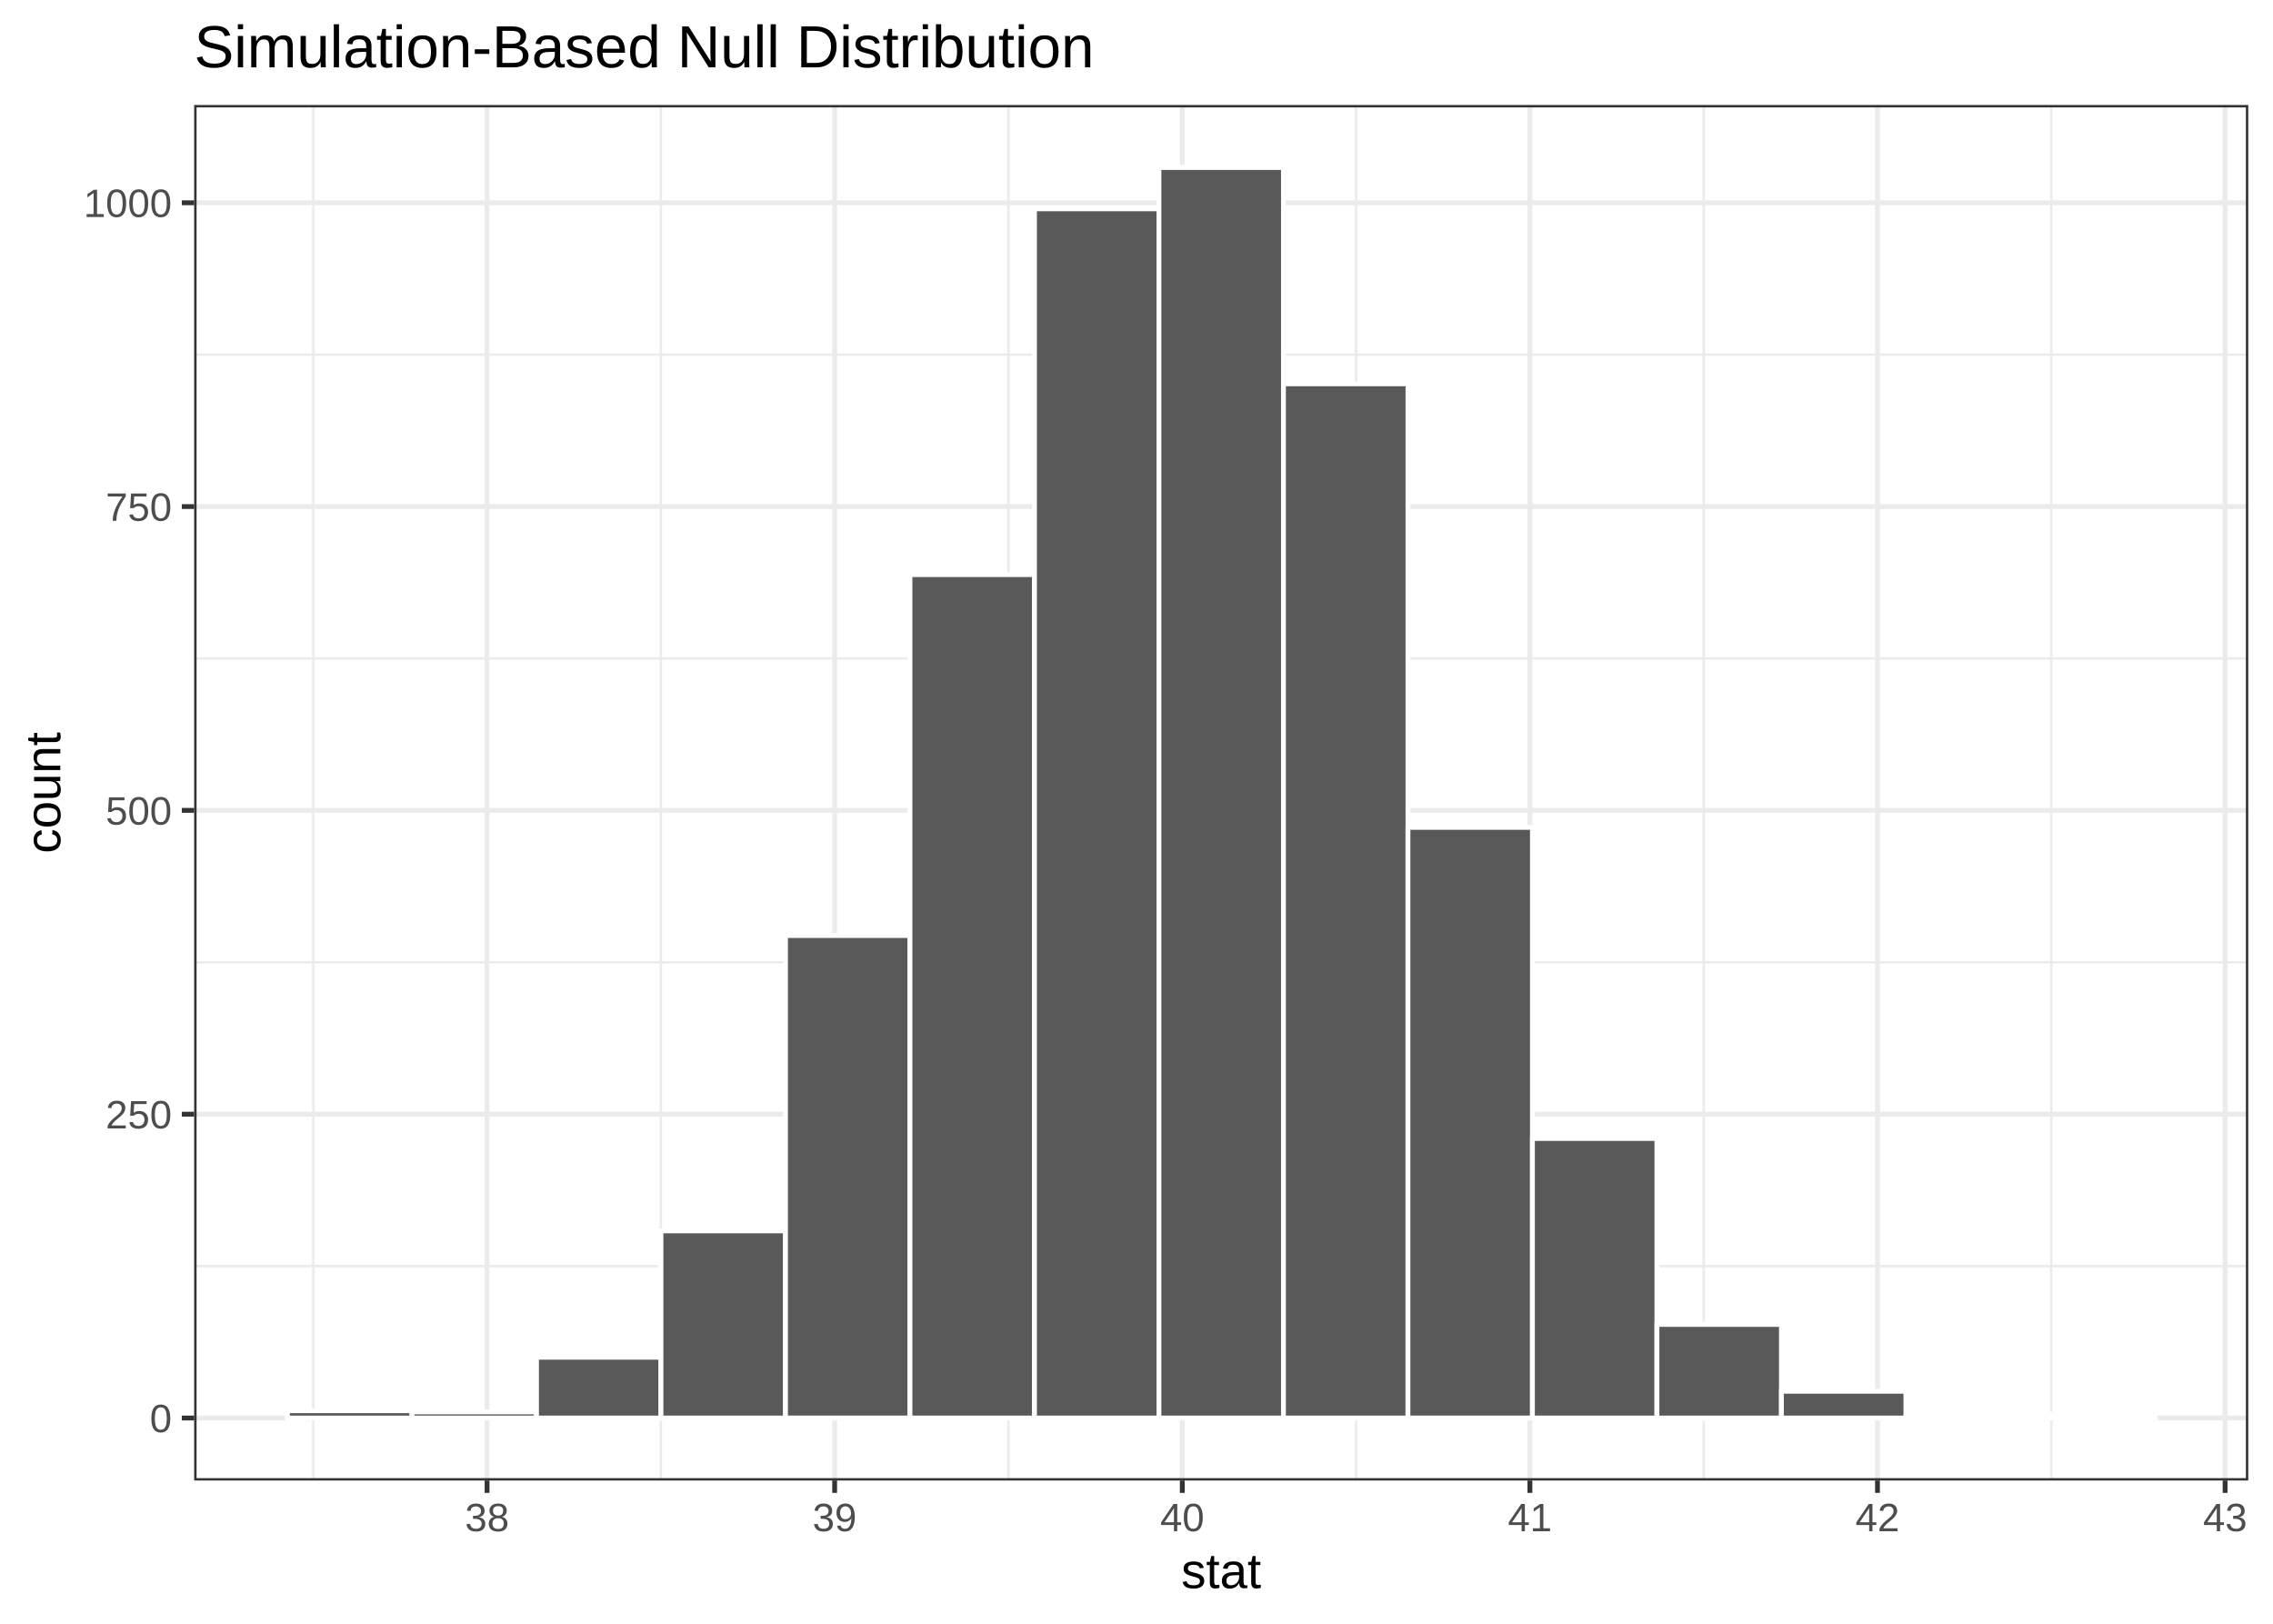
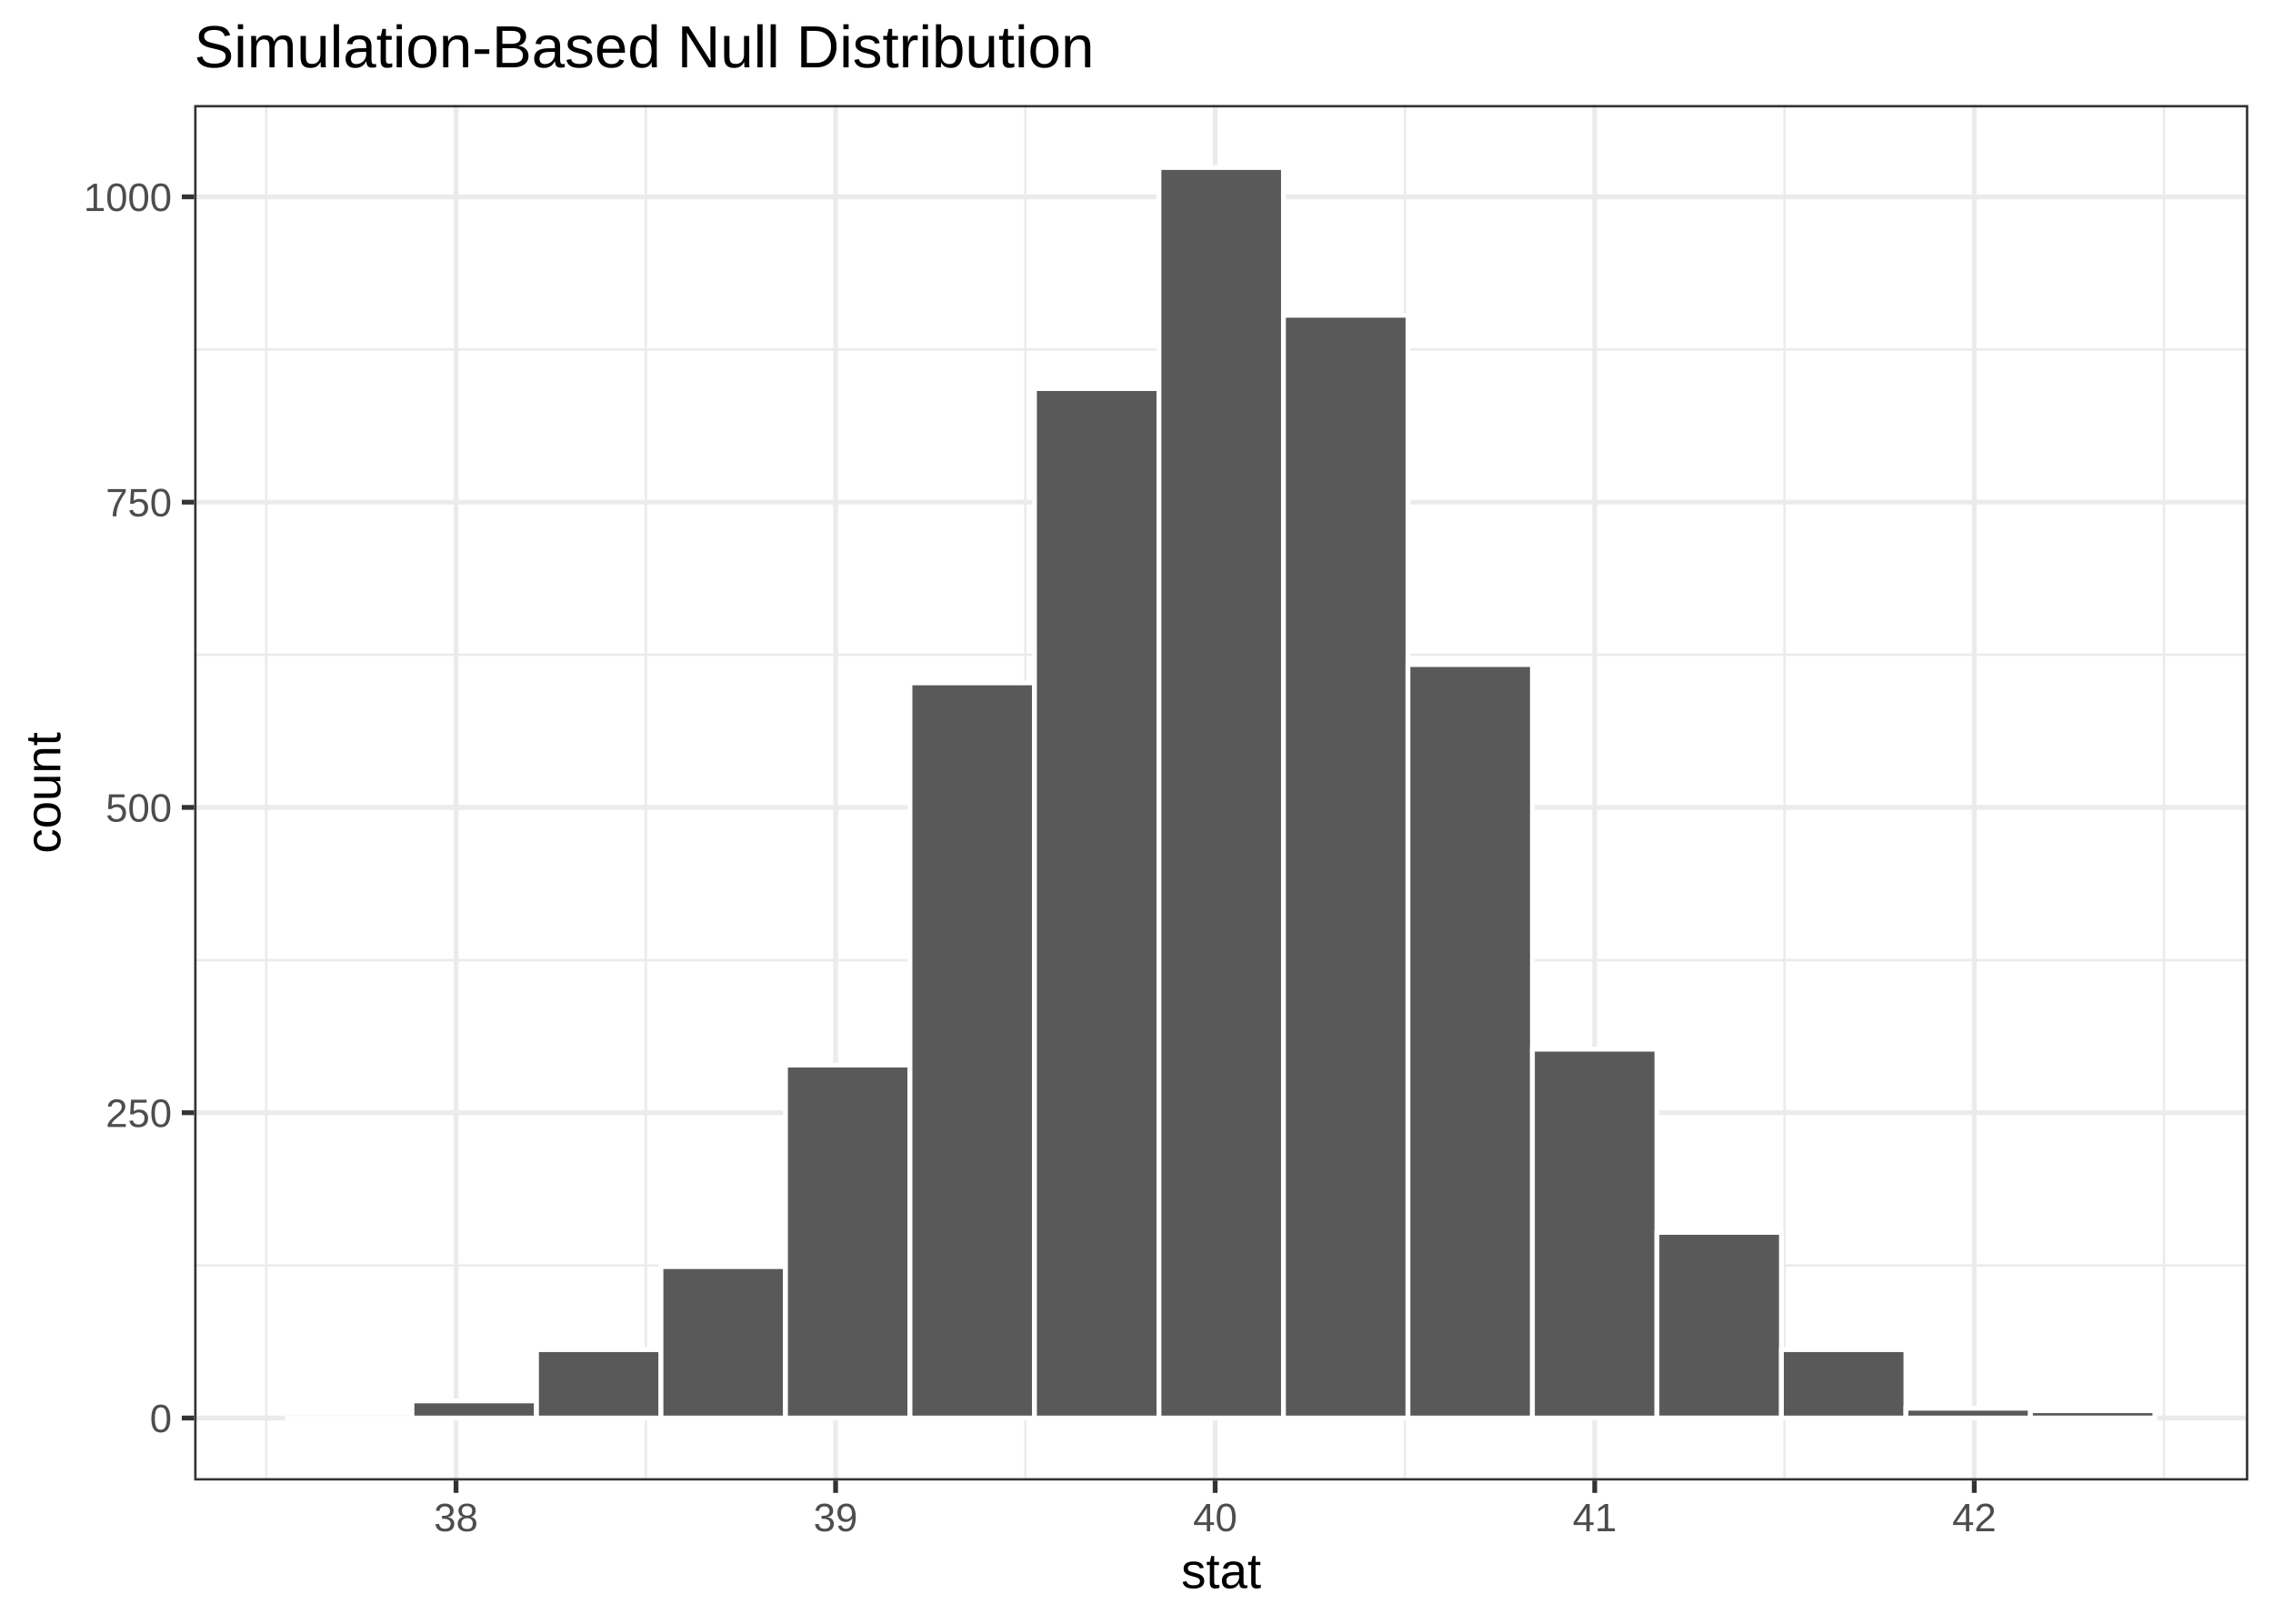
<svg xmlns="http://www.w3.org/2000/svg" class="svglite" width="504.00pt" height="360.00pt" viewBox="0 0 504.00 360.00">
  <defs>
    <style type="text/css">
    .svglite line, .svglite polyline, .svglite polygon, .svglite path, .svglite rect, .svglite circle {
      fill: none;
      stroke: #000000;
      stroke-linecap: round;
      stroke-linejoin: round;
      stroke-miterlimit: 10.00;
    }
  </style>
  </defs>
  <rect width="100%" height="100%" style="stroke: none; fill: none;" />
  <defs>
    <clipPath id="cpMC4wMHw1MDQuMDB8MC4wMHwzNjAuMDA=">
      <rect x="0.00" y="0.00" width="504.00" height="360.00" />
    </clipPath>
  </defs>
  <g clip-path="url(#cpMC4wMHw1MDQuMDB8MC4wMHwzNjAuMDA=)">
    <rect x="0.00" y="0.00" width="504.00" height="360.00" style="stroke-width: 1.07; stroke: #FFFFFF; fill: #FFFFFF;" />
  </g>
  <defs>
    <clipPath id="cpNDMuMDV8NDk4LjUyfDIzLjI4fDMyOC4yNQ==">
      <rect x="43.05" y="23.28" width="455.47" height="304.97" />
    </clipPath>
  </defs>
  <g clip-path="url(#cpNDMuMDV8NDk4LjUyfDIzLjI4fDMyOC4yNQ==)">
    <rect x="43.05" y="23.28" width="455.47" height="304.97" style="stroke-width: 1.07; stroke: none; fill: #FFFFFF;" />
-     <polyline points="43.05,280.71 498.52,280.71 " style="stroke-width: 0.53; stroke: #EBEBEB; stroke-linecap: butt;" />
-     <polyline points="43.05,213.35 498.52,213.35 " style="stroke-width: 0.53; stroke: #EBEBEB; stroke-linecap: butt;" />
-     <polyline points="43.05,145.99 498.52,145.99 " style="stroke-width: 0.53; stroke: #EBEBEB; stroke-linecap: butt;" />
-     <polyline points="43.05,78.63 498.52,78.63 " style="stroke-width: 0.53; stroke: #EBEBEB; stroke-linecap: butt;" />
-     <polyline points="69.46,328.25 69.46,23.28 " style="stroke-width: 0.53; stroke: #EBEBEB; stroke-linecap: butt;" />
-     <polyline points="146.54,328.25 146.54,23.28 " style="stroke-width: 0.53; stroke: #EBEBEB; stroke-linecap: butt;" />
-     <polyline points="223.61,328.25 223.61,23.28 " style="stroke-width: 0.53; stroke: #EBEBEB; stroke-linecap: butt;" />
-     <polyline points="300.69,328.25 300.69,23.28 " style="stroke-width: 0.53; stroke: #EBEBEB; stroke-linecap: butt;" />
-     <polyline points="377.77,328.25 377.77,23.28 " style="stroke-width: 0.53; stroke: #EBEBEB; stroke-linecap: butt;" />
-     <polyline points="454.84,328.25 454.84,23.28 " style="stroke-width: 0.53; stroke: #EBEBEB; stroke-linecap: butt;" />
+     <polyline points="43.05,280.55 498.52,280.55 " style="stroke-width: 0.53; stroke: #EBEBEB; stroke-linecap: butt;" />
+     <polyline points="43.05,212.86 498.52,212.86 " style="stroke-width: 0.53; stroke: #EBEBEB; stroke-linecap: butt;" />
+     <polyline points="43.05,145.17 498.52,145.17 " style="stroke-width: 0.53; stroke: #EBEBEB; stroke-linecap: butt;" />
+     <polyline points="43.05,77.48 498.52,77.48 " style="stroke-width: 0.53; stroke: #EBEBEB; stroke-linecap: butt;" />
+     <polyline points="59.04,328.25 59.04,23.28 " style="stroke-width: 0.53; stroke: #EBEBEB; stroke-linecap: butt;" />
+     <polyline points="143.20,328.25 143.20,23.28 " style="stroke-width: 0.53; stroke: #EBEBEB; stroke-linecap: butt;" />
+     <polyline points="227.36,328.25 227.36,23.28 " style="stroke-width: 0.53; stroke: #EBEBEB; stroke-linecap: butt;" />
+     <polyline points="311.52,328.25 311.52,23.28 " style="stroke-width: 0.53; stroke: #EBEBEB; stroke-linecap: butt;" />
+     <polyline points="395.68,328.25 395.68,23.28 " style="stroke-width: 0.53; stroke: #EBEBEB; stroke-linecap: butt;" />
+     <polyline points="479.84,328.25 479.84,23.28 " style="stroke-width: 0.53; stroke: #EBEBEB; stroke-linecap: butt;" />
    <polyline points="43.05,314.39 498.52,314.39 " style="stroke-width: 1.07; stroke: #EBEBEB; stroke-linecap: butt;" />
-     <polyline points="43.05,247.03 498.52,247.03 " style="stroke-width: 1.07; stroke: #EBEBEB; stroke-linecap: butt;" />
-     <polyline points="43.05,179.67 498.52,179.67 " style="stroke-width: 1.07; stroke: #EBEBEB; stroke-linecap: butt;" />
-     <polyline points="43.05,112.31 498.52,112.31 " style="stroke-width: 1.07; stroke: #EBEBEB; stroke-linecap: butt;" />
-     <polyline points="43.05,44.96 498.52,44.96 " style="stroke-width: 1.07; stroke: #EBEBEB; stroke-linecap: butt;" />
-     <polyline points="108.00,328.25 108.00,23.28 " style="stroke-width: 1.07; stroke: #EBEBEB; stroke-linecap: butt;" />
-     <polyline points="185.07,328.25 185.07,23.28 " style="stroke-width: 1.07; stroke: #EBEBEB; stroke-linecap: butt;" />
-     <polyline points="262.15,328.25 262.15,23.28 " style="stroke-width: 1.07; stroke: #EBEBEB; stroke-linecap: butt;" />
-     <polyline points="339.23,328.25 339.23,23.28 " style="stroke-width: 1.07; stroke: #EBEBEB; stroke-linecap: butt;" />
-     <polyline points="416.30,328.25 416.30,23.28 " style="stroke-width: 1.07; stroke: #EBEBEB; stroke-linecap: butt;" />
-     <polyline points="493.38,328.25 493.38,23.28 " style="stroke-width: 1.07; stroke: #EBEBEB; stroke-linecap: butt;" />
-     <rect x="63.75" y="312.77" width="27.60" height="1.62" style="stroke-width: 1.07; stroke: #FFFFFF; stroke-linecap: square; stroke-linejoin: miter; fill: #595959;" />
-     <rect x="91.35" y="313.04" width="27.60" height="1.35" style="stroke-width: 1.07; stroke: #FFFFFF; stroke-linecap: square; stroke-linejoin: miter; fill: #595959;" />
-     <rect x="118.96" y="300.92" width="27.60" height="13.47" style="stroke-width: 1.07; stroke: #FFFFFF; stroke-linecap: square; stroke-linejoin: miter; fill: #595959;" />
-     <rect x="146.56" y="272.90" width="27.60" height="41.49" style="stroke-width: 1.07; stroke: #FFFFFF; stroke-linecap: square; stroke-linejoin: miter; fill: #595959;" />
-     <rect x="174.17" y="207.42" width="27.60" height="106.96" style="stroke-width: 1.07; stroke: #FFFFFF; stroke-linecap: square; stroke-linejoin: miter; fill: #595959;" />
-     <rect x="201.77" y="127.40" width="27.60" height="186.99" style="stroke-width: 1.07; stroke: #FFFFFF; stroke-linecap: square; stroke-linejoin: miter; fill: #595959;" />
-     <rect x="229.38" y="46.30" width="27.60" height="268.09" style="stroke-width: 1.07; stroke: #FFFFFF; stroke-linecap: square; stroke-linejoin: miter; fill: #595959;" />
+     <polyline points="43.05,246.70 498.52,246.70 " style="stroke-width: 1.07; stroke: #EBEBEB; stroke-linecap: butt;" />
+     <polyline points="43.05,179.01 498.52,179.01 " style="stroke-width: 1.07; stroke: #EBEBEB; stroke-linecap: butt;" />
+     <polyline points="43.05,111.33 498.52,111.33 " style="stroke-width: 1.07; stroke: #EBEBEB; stroke-linecap: butt;" />
+     <polyline points="43.05,43.64 498.52,43.64 " style="stroke-width: 1.07; stroke: #EBEBEB; stroke-linecap: butt;" />
+     <polyline points="101.12,328.25 101.12,23.28 " style="stroke-width: 1.07; stroke: #EBEBEB; stroke-linecap: butt;" />
+     <polyline points="185.28,328.25 185.28,23.28 " style="stroke-width: 1.07; stroke: #EBEBEB; stroke-linecap: butt;" />
+     <polyline points="269.44,328.25 269.44,23.28 " style="stroke-width: 1.07; stroke: #EBEBEB; stroke-linecap: butt;" />
+     <polyline points="353.60,328.25 353.60,23.28 " style="stroke-width: 1.07; stroke: #EBEBEB; stroke-linecap: butt;" />
+     <polyline points="437.76,328.25 437.76,23.28 " style="stroke-width: 1.07; stroke: #EBEBEB; stroke-linecap: butt;" />
+     <rect x="63.75" y="313.31" width="27.60" height="1.08" style="stroke-width: 1.07; stroke: #FFFFFF; stroke-linecap: square; stroke-linejoin: miter; fill: #595959;" />
+     <rect x="91.35" y="310.60" width="27.60" height="3.79" style="stroke-width: 1.07; stroke: #FFFFFF; stroke-linecap: square; stroke-linejoin: miter; fill: #595959;" />
+     <rect x="118.96" y="299.23" width="27.60" height="15.16" style="stroke-width: 1.07; stroke: #FFFFFF; stroke-linecap: square; stroke-linejoin: miter; fill: #595959;" />
+     <rect x="146.56" y="280.82" width="27.60" height="33.57" style="stroke-width: 1.07; stroke: #FFFFFF; stroke-linecap: square; stroke-linejoin: miter; fill: #595959;" />
+     <rect x="174.17" y="236.14" width="27.60" height="78.25" style="stroke-width: 1.07; stroke: #FFFFFF; stroke-linecap: square; stroke-linejoin: miter; fill: #595959;" />
+     <rect x="201.77" y="151.40" width="27.60" height="162.99" style="stroke-width: 1.07; stroke: #FFFFFF; stroke-linecap: square; stroke-linejoin: miter; fill: #595959;" />
+     <rect x="229.38" y="86.15" width="27.60" height="228.24" style="stroke-width: 1.07; stroke: #FFFFFF; stroke-linecap: square; stroke-linejoin: miter; fill: #595959;" />
    <rect x="256.98" y="37.14" width="27.60" height="277.25" style="stroke-width: 1.07; stroke: #FFFFFF; stroke-linecap: square; stroke-linejoin: miter; fill: #595959;" />
-     <rect x="284.59" y="85.10" width="27.60" height="229.29" style="stroke-width: 1.07; stroke: #FFFFFF; stroke-linecap: square; stroke-linejoin: miter; fill: #595959;" />
-     <rect x="312.19" y="183.44" width="27.60" height="130.94" style="stroke-width: 1.07; stroke: #FFFFFF; stroke-linecap: square; stroke-linejoin: miter; fill: #595959;" />
-     <rect x="339.79" y="252.42" width="27.60" height="61.97" style="stroke-width: 1.07; stroke: #FFFFFF; stroke-linecap: square; stroke-linejoin: miter; fill: #595959;" />
-     <rect x="367.40" y="293.64" width="27.60" height="20.75" style="stroke-width: 1.07; stroke: #FFFFFF; stroke-linecap: square; stroke-linejoin: miter; fill: #595959;" />
-     <rect x="395.00" y="308.46" width="27.60" height="5.93" style="stroke-width: 1.07; stroke: #FFFFFF; stroke-linecap: square; stroke-linejoin: miter; fill: #595959;" />
-     <rect x="422.61" y="314.12" width="27.60" height="0.27" style="stroke-width: 1.07; stroke: #FFFFFF; stroke-linecap: square; stroke-linejoin: miter; fill: #595959;" />
-     <rect x="450.21" y="313.58" width="27.60" height="0.81" style="stroke-width: 1.07; stroke: #FFFFFF; stroke-linecap: square; stroke-linejoin: miter; fill: #595959;" />
+     <rect x="284.59" y="69.90" width="27.60" height="244.49" style="stroke-width: 1.07; stroke: #FFFFFF; stroke-linecap: square; stroke-linejoin: miter; fill: #595959;" />
+     <rect x="312.19" y="147.34" width="27.60" height="167.05" style="stroke-width: 1.07; stroke: #FFFFFF; stroke-linecap: square; stroke-linejoin: miter; fill: #595959;" />
+     <rect x="339.79" y="232.62" width="27.60" height="81.77" style="stroke-width: 1.07; stroke: #FFFFFF; stroke-linecap: square; stroke-linejoin: miter; fill: #595959;" />
+     <rect x="367.40" y="273.23" width="27.60" height="41.15" style="stroke-width: 1.07; stroke: #FFFFFF; stroke-linecap: square; stroke-linejoin: miter; fill: #595959;" />
+     <rect x="395.00" y="299.23" width="27.60" height="15.16" style="stroke-width: 1.07; stroke: #FFFFFF; stroke-linecap: square; stroke-linejoin: miter; fill: #595959;" />
+     <rect x="422.61" y="312.22" width="27.60" height="2.17" style="stroke-width: 1.07; stroke: #FFFFFF; stroke-linecap: square; stroke-linejoin: miter; fill: #595959;" />
+     <rect x="450.21" y="312.76" width="27.60" height="1.62" style="stroke-width: 1.07; stroke: #FFFFFF; stroke-linecap: square; stroke-linejoin: miter; fill: #595959;" />
    <rect x="43.05" y="23.28" width="455.47" height="304.97" style="stroke-width: 1.07; stroke: #333333;" />
  </g>
  <g clip-path="url(#cpMC4wMHw1MDQuMDB8MC4wMHwzNjAuMDA=)">
    <text x="38.11" y="317.54" text-anchor="end" style="font-size: 8.80px; fill: #4D4D4D; font-family: Arial;" textLength="4.90px" lengthAdjust="spacingAndGlyphs">0</text>
-     <text x="38.11" y="250.18" text-anchor="end" style="font-size: 8.80px; fill: #4D4D4D; font-family: Arial;" textLength="14.69px" lengthAdjust="spacingAndGlyphs">250</text>
-     <text x="38.11" y="182.83" text-anchor="end" style="font-size: 8.80px; fill: #4D4D4D; font-family: Arial;" textLength="14.69px" lengthAdjust="spacingAndGlyphs">500</text>
-     <text x="38.11" y="115.47" text-anchor="end" style="font-size: 8.80px; fill: #4D4D4D; font-family: Arial;" textLength="14.69px" lengthAdjust="spacingAndGlyphs">750</text>
-     <text x="38.11" y="48.11" text-anchor="end" style="font-size: 8.80px; fill: #4D4D4D; font-family: Arial;" textLength="19.58px" lengthAdjust="spacingAndGlyphs">1000</text>
+     <text x="38.11" y="249.86" text-anchor="end" style="font-size: 8.80px; fill: #4D4D4D; font-family: Arial;" textLength="14.69px" lengthAdjust="spacingAndGlyphs">250</text>
+     <text x="38.11" y="182.17" text-anchor="end" style="font-size: 8.80px; fill: #4D4D4D; font-family: Arial;" textLength="14.69px" lengthAdjust="spacingAndGlyphs">500</text>
+     <text x="38.11" y="114.48" text-anchor="end" style="font-size: 8.80px; fill: #4D4D4D; font-family: Arial;" textLength="14.69px" lengthAdjust="spacingAndGlyphs">750</text>
+     <text x="38.11" y="46.79" text-anchor="end" style="font-size: 8.80px; fill: #4D4D4D; font-family: Arial;" textLength="19.58px" lengthAdjust="spacingAndGlyphs">1000</text>
    <polyline points="40.31,314.39 43.05,314.39 " style="stroke-width: 1.07; stroke: #333333; stroke-linecap: butt;" />
-     <polyline points="40.31,247.03 43.05,247.03 " style="stroke-width: 1.07; stroke: #333333; stroke-linecap: butt;" />
-     <polyline points="40.31,179.67 43.05,179.67 " style="stroke-width: 1.07; stroke: #333333; stroke-linecap: butt;" />
-     <polyline points="40.31,112.31 43.05,112.31 " style="stroke-width: 1.07; stroke: #333333; stroke-linecap: butt;" />
-     <polyline points="40.31,44.96 43.05,44.96 " style="stroke-width: 1.07; stroke: #333333; stroke-linecap: butt;" />
-     <polyline points="108.00,330.99 108.00,328.25 " style="stroke-width: 1.07; stroke: #333333; stroke-linecap: butt;" />
-     <polyline points="185.07,330.99 185.07,328.25 " style="stroke-width: 1.07; stroke: #333333; stroke-linecap: butt;" />
-     <polyline points="262.15,330.99 262.15,328.25 " style="stroke-width: 1.07; stroke: #333333; stroke-linecap: butt;" />
-     <polyline points="339.23,330.99 339.23,328.25 " style="stroke-width: 1.07; stroke: #333333; stroke-linecap: butt;" />
-     <polyline points="416.30,330.99 416.30,328.25 " style="stroke-width: 1.07; stroke: #333333; stroke-linecap: butt;" />
-     <polyline points="493.38,330.99 493.38,328.25 " style="stroke-width: 1.07; stroke: #333333; stroke-linecap: butt;" />
-     <text x="108.00" y="339.49" text-anchor="middle" style="font-size: 8.80px; fill: #4D4D4D; font-family: Arial;" textLength="9.79px" lengthAdjust="spacingAndGlyphs">38</text>
-     <text x="185.07" y="339.49" text-anchor="middle" style="font-size: 8.80px; fill: #4D4D4D; font-family: Arial;" textLength="9.79px" lengthAdjust="spacingAndGlyphs">39</text>
-     <text x="262.15" y="339.49" text-anchor="middle" style="font-size: 8.80px; fill: #4D4D4D; font-family: Arial;" textLength="9.79px" lengthAdjust="spacingAndGlyphs">40</text>
-     <text x="339.23" y="339.49" text-anchor="middle" style="font-size: 8.80px; fill: #4D4D4D; font-family: Arial;" textLength="9.79px" lengthAdjust="spacingAndGlyphs">41</text>
-     <text x="416.30" y="339.49" text-anchor="middle" style="font-size: 8.80px; fill: #4D4D4D; font-family: Arial;" textLength="9.79px" lengthAdjust="spacingAndGlyphs">42</text>
-     <text x="493.38" y="339.49" text-anchor="middle" style="font-size: 8.80px; fill: #4D4D4D; font-family: Arial;" textLength="9.79px" lengthAdjust="spacingAndGlyphs">43</text>
+     <polyline points="40.31,246.70 43.05,246.70 " style="stroke-width: 1.07; stroke: #333333; stroke-linecap: butt;" />
+     <polyline points="40.31,179.01 43.05,179.01 " style="stroke-width: 1.07; stroke: #333333; stroke-linecap: butt;" />
+     <polyline points="40.31,111.33 43.05,111.33 " style="stroke-width: 1.07; stroke: #333333; stroke-linecap: butt;" />
+     <polyline points="40.31,43.64 43.05,43.64 " style="stroke-width: 1.07; stroke: #333333; stroke-linecap: butt;" />
+     <polyline points="101.12,330.99 101.12,328.25 " style="stroke-width: 1.07; stroke: #333333; stroke-linecap: butt;" />
+     <polyline points="185.28,330.99 185.28,328.25 " style="stroke-width: 1.07; stroke: #333333; stroke-linecap: butt;" />
+     <polyline points="269.44,330.99 269.44,328.25 " style="stroke-width: 1.07; stroke: #333333; stroke-linecap: butt;" />
+     <polyline points="353.60,330.99 353.60,328.25 " style="stroke-width: 1.07; stroke: #333333; stroke-linecap: butt;" />
+     <polyline points="437.76,330.99 437.76,328.25 " style="stroke-width: 1.07; stroke: #333333; stroke-linecap: butt;" />
+     <text x="101.12" y="339.49" text-anchor="middle" style="font-size: 8.80px; fill: #4D4D4D; font-family: Arial;" textLength="9.79px" lengthAdjust="spacingAndGlyphs">38</text>
+     <text x="185.28" y="339.49" text-anchor="middle" style="font-size: 8.80px; fill: #4D4D4D; font-family: Arial;" textLength="9.79px" lengthAdjust="spacingAndGlyphs">39</text>
+     <text x="269.44" y="339.49" text-anchor="middle" style="font-size: 8.80px; fill: #4D4D4D; font-family: Arial;" textLength="9.79px" lengthAdjust="spacingAndGlyphs">40</text>
+     <text x="353.60" y="339.49" text-anchor="middle" style="font-size: 8.80px; fill: #4D4D4D; font-family: Arial;" textLength="9.79px" lengthAdjust="spacingAndGlyphs">41</text>
+     <text x="437.76" y="339.49" text-anchor="middle" style="font-size: 8.80px; fill: #4D4D4D; font-family: Arial;" textLength="9.79px" lengthAdjust="spacingAndGlyphs">42</text>
    <text x="270.78" y="352.10" text-anchor="middle" style="font-size: 11.00px; font-family: Arial;" textLength="17.73px" lengthAdjust="spacingAndGlyphs">stat</text>
    <text transform="translate(13.37,175.77) rotate(-90)" text-anchor="middle" style="font-size: 11.00px; font-family: Arial;" textLength="26.91px" lengthAdjust="spacingAndGlyphs">count</text>
    <text x="43.05" y="14.94" style="font-size: 13.20px; font-family: Arial;" textLength="199.42px" lengthAdjust="spacingAndGlyphs">Simulation-Based Null Distribution</text>
  </g>
</svg>
